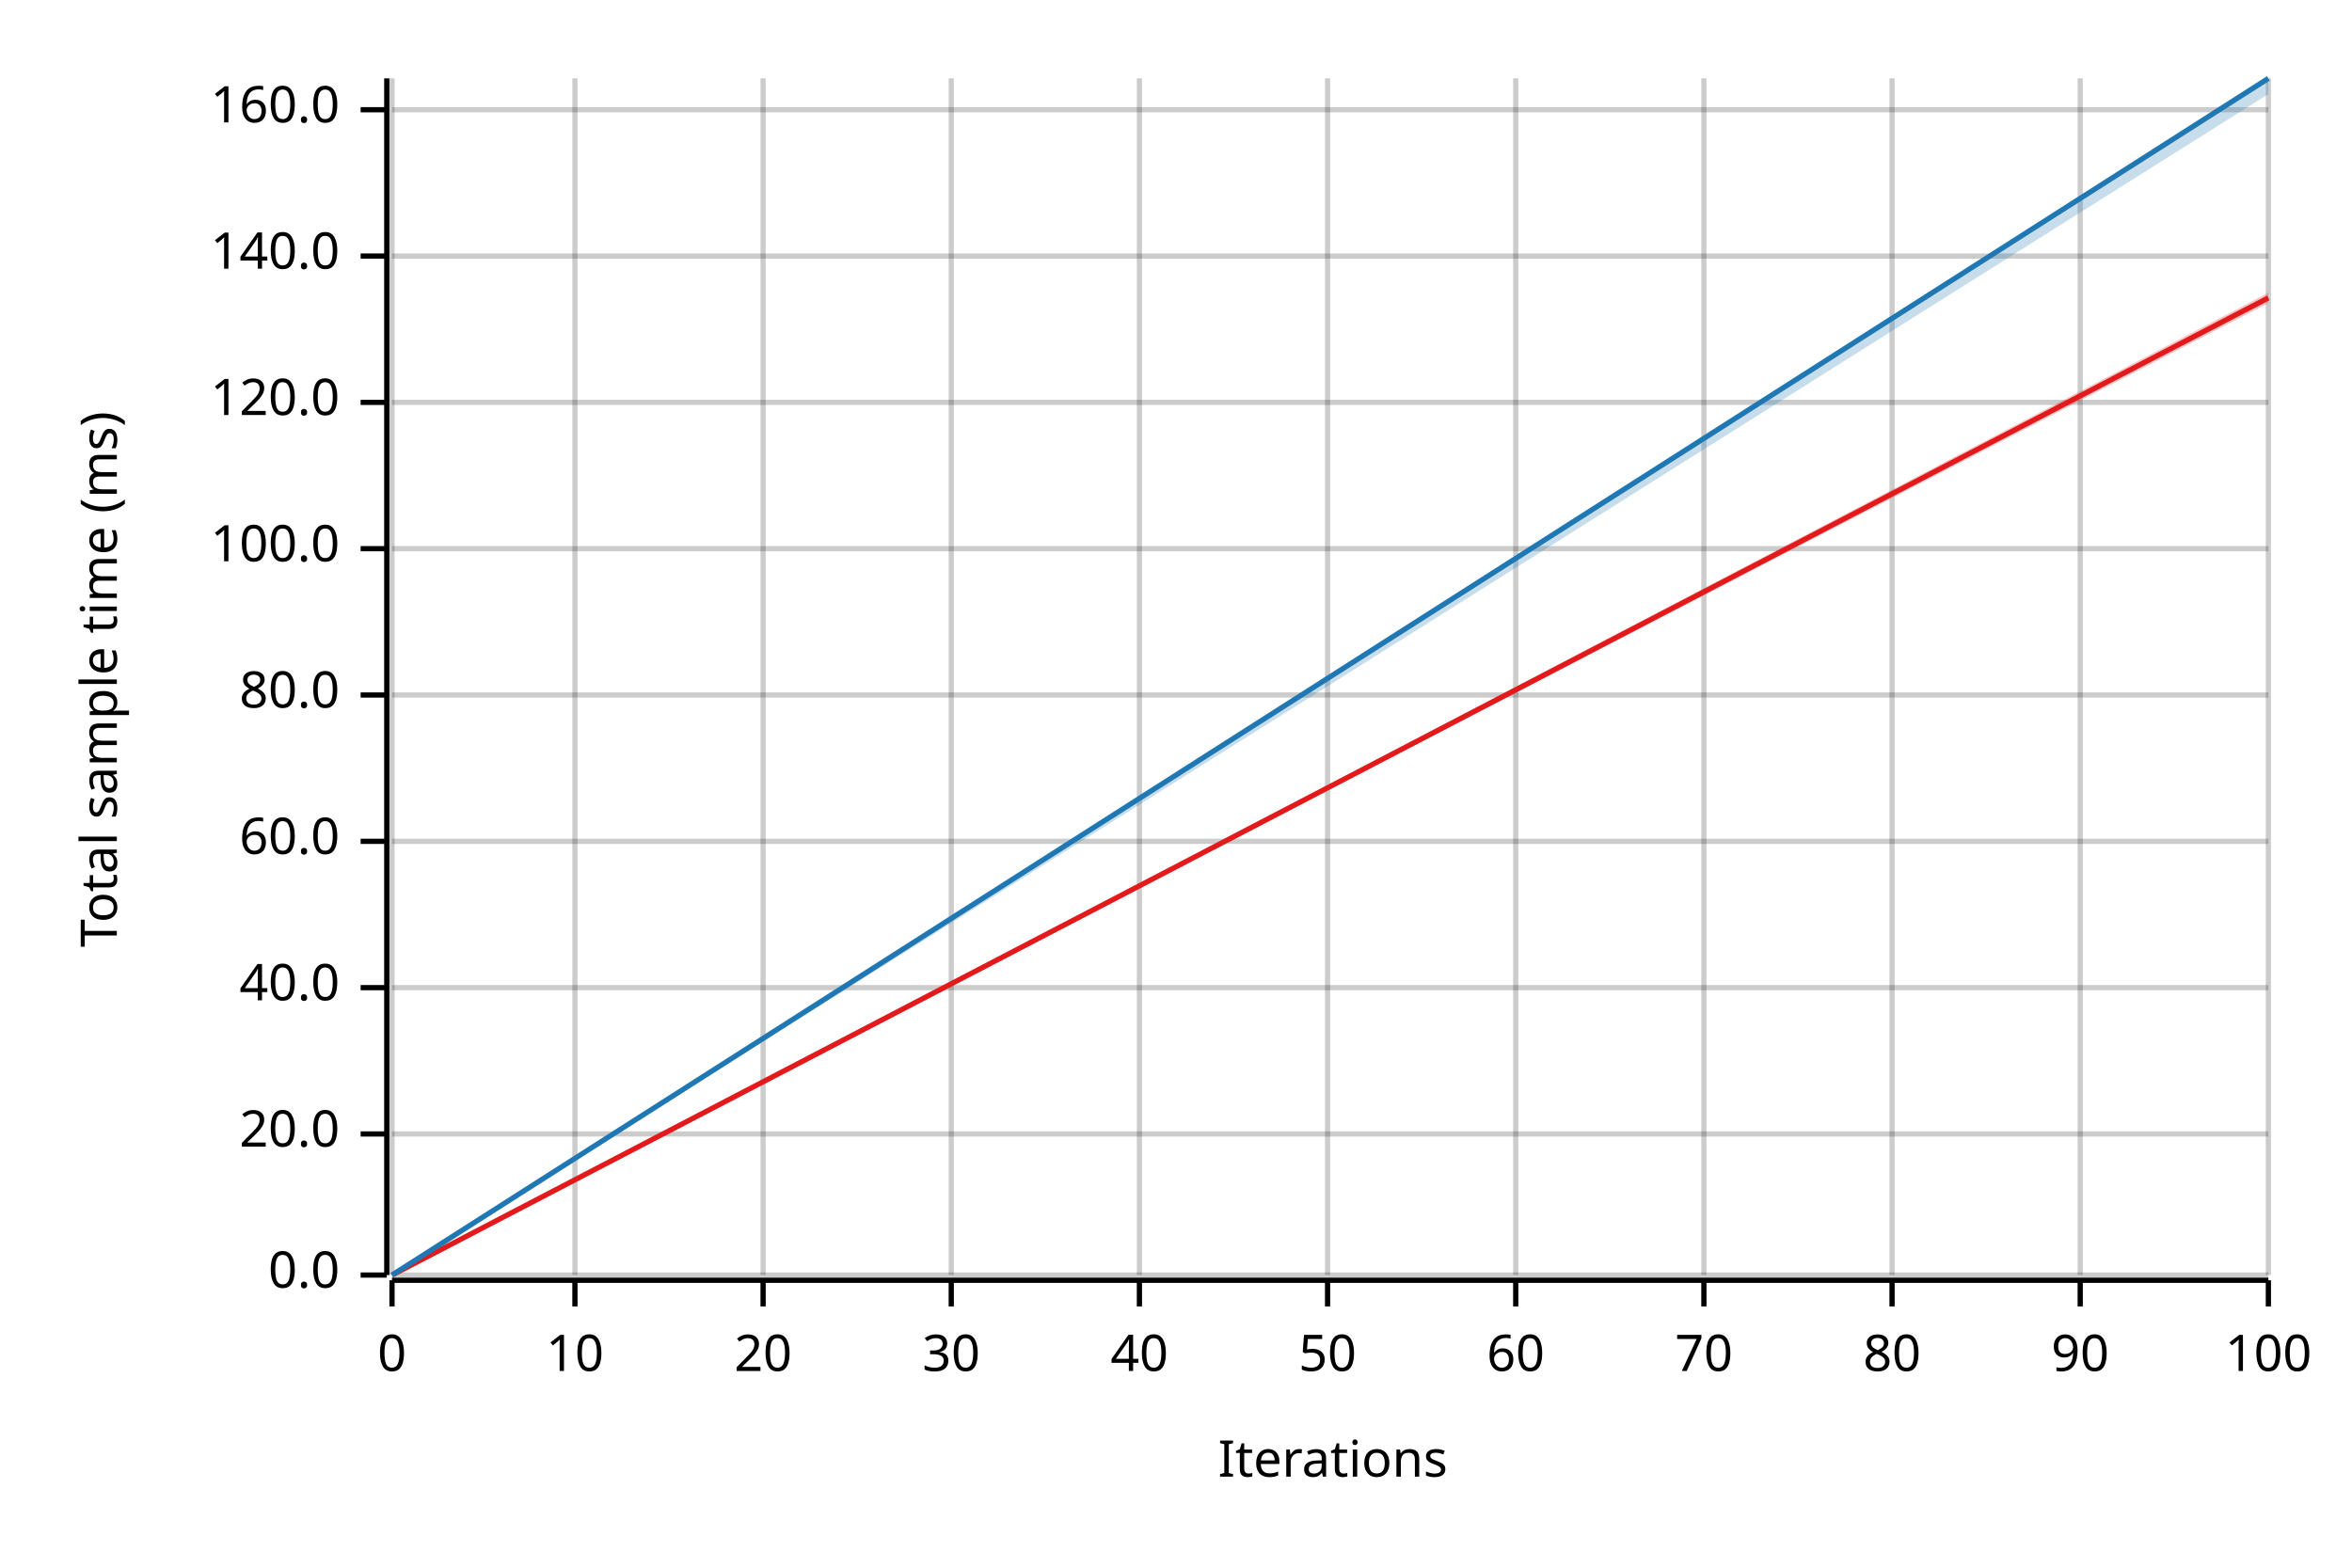
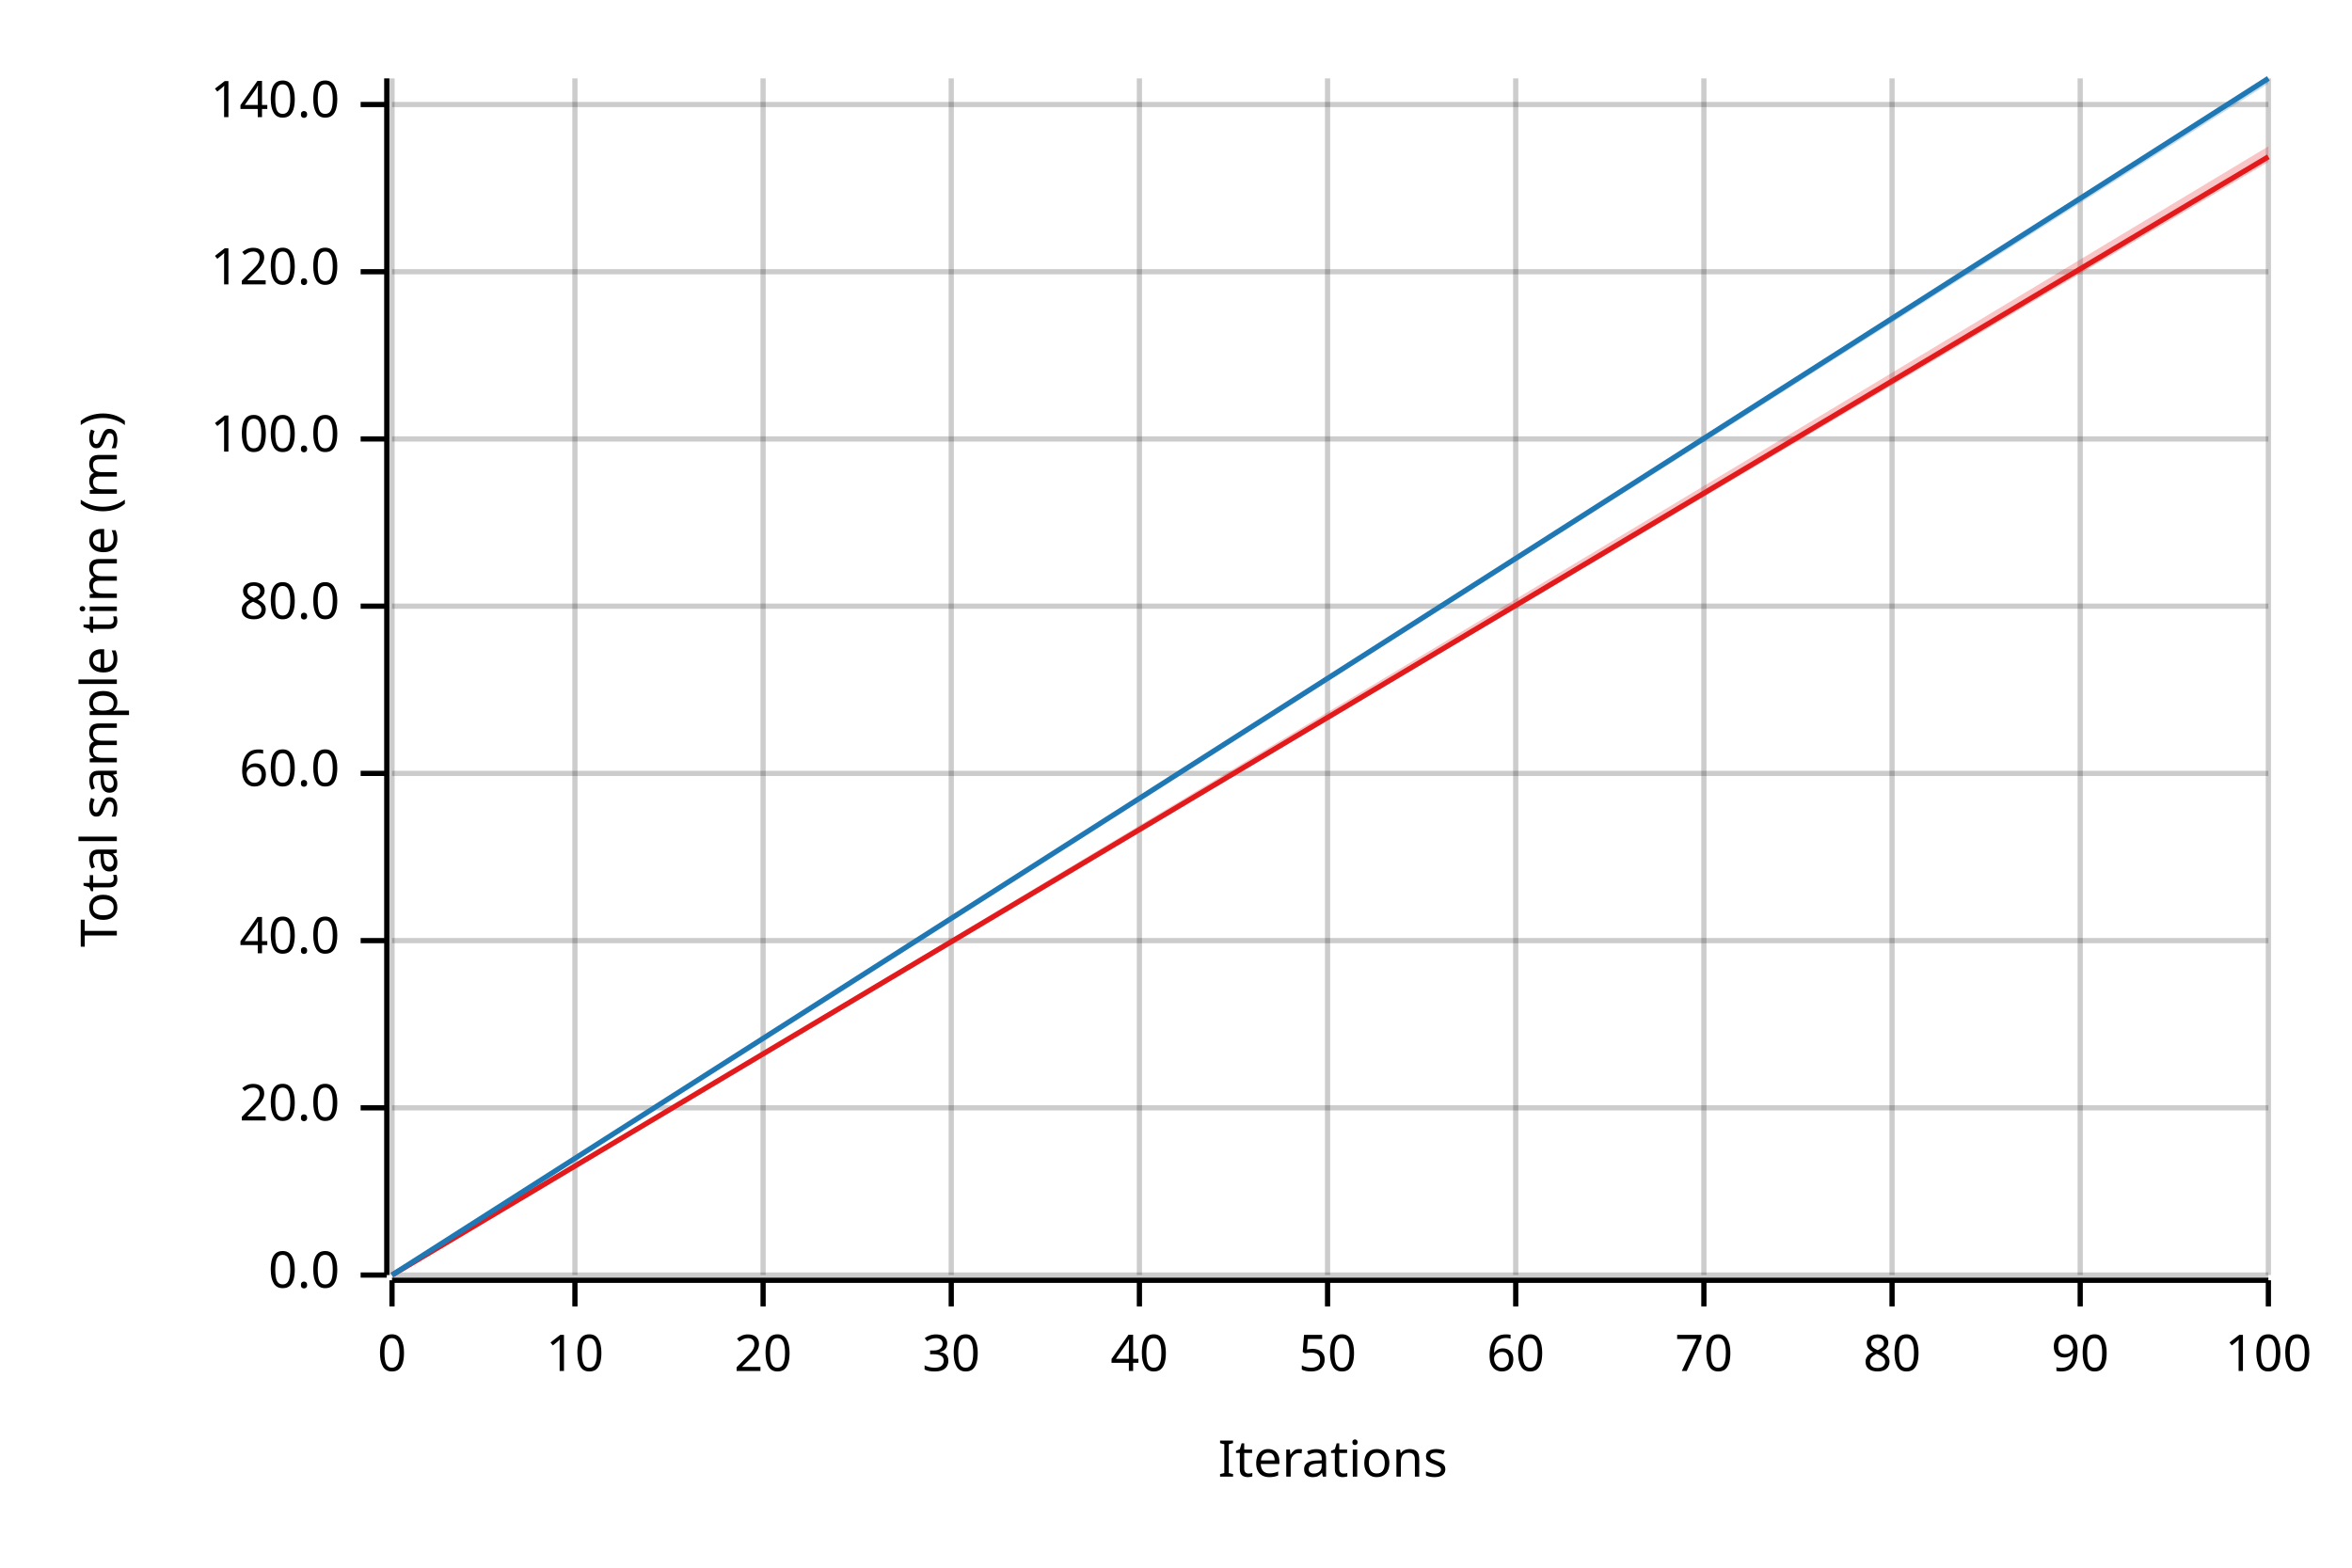
<svg xmlns="http://www.w3.org/2000/svg" width="450" height="300" viewBox="0 0 450 300">
  <text x="15" y="130" dy="0.76em" text-anchor="middle" font-family="sans-serif" font-size="9.677" opacity="1" fill="#000000" transform="rotate(270, 15, 130)">
Total sample time (ms)
</text>
  <text x="255" y="285" dy="-0.5ex" text-anchor="middle" font-family="sans-serif" font-size="9.677" opacity="1" fill="#000000">
Iterations
</text>
  <line opacity="0.2" stroke="#000000" stroke-width="1" x1="75" y1="244" x2="75" y2="15" />
  <line opacity="0.2" stroke="#000000" stroke-width="1" x1="110" y1="244" x2="110" y2="15" />
  <line opacity="0.2" stroke="#000000" stroke-width="1" x1="146" y1="244" x2="146" y2="15" />
  <line opacity="0.2" stroke="#000000" stroke-width="1" x1="182" y1="244" x2="182" y2="15" />
  <line opacity="0.2" stroke="#000000" stroke-width="1" x1="218" y1="244" x2="218" y2="15" />
  <line opacity="0.2" stroke="#000000" stroke-width="1" x1="254" y1="244" x2="254" y2="15" />
  <line opacity="0.2" stroke="#000000" stroke-width="1" x1="290" y1="244" x2="290" y2="15" />
  <line opacity="0.2" stroke="#000000" stroke-width="1" x1="326" y1="244" x2="326" y2="15" />
  <line opacity="0.2" stroke="#000000" stroke-width="1" x1="362" y1="244" x2="362" y2="15" />
  <line opacity="0.2" stroke="#000000" stroke-width="1" x1="398" y1="244" x2="398" y2="15" />
  <line opacity="0.2" stroke="#000000" stroke-width="1" x1="434" y1="244" x2="434" y2="15" />
  <line opacity="0.2" stroke="#000000" stroke-width="1" x1="75" y1="244" x2="434" y2="244" />
-   <line opacity="0.2" stroke="#000000" stroke-width="1" x1="75" y1="217" x2="434" y2="217" />
-   <line opacity="0.2" stroke="#000000" stroke-width="1" x1="75" y1="189" x2="434" y2="189" />
-   <line opacity="0.2" stroke="#000000" stroke-width="1" x1="75" y1="161" x2="434" y2="161" />
-   <line opacity="0.2" stroke="#000000" stroke-width="1" x1="75" y1="133" x2="434" y2="133" />
-   <line opacity="0.2" stroke="#000000" stroke-width="1" x1="75" y1="105" x2="434" y2="105" />
-   <line opacity="0.2" stroke="#000000" stroke-width="1" x1="75" y1="77" x2="434" y2="77" />
-   <line opacity="0.2" stroke="#000000" stroke-width="1" x1="75" y1="49" x2="434" y2="49" />
-   <line opacity="0.2" stroke="#000000" stroke-width="1" x1="75" y1="21" x2="434" y2="21" />
+   <line opacity="0.2" stroke="#000000" stroke-width="1" x1="75" y1="212" x2="434" y2="212" />
+   <line opacity="0.2" stroke="#000000" stroke-width="1" x1="75" y1="180" x2="434" y2="180" />
+   <line opacity="0.2" stroke="#000000" stroke-width="1" x1="75" y1="148" x2="434" y2="148" />
+   <line opacity="0.2" stroke="#000000" stroke-width="1" x1="75" y1="116" x2="434" y2="116" />
+   <line opacity="0.2" stroke="#000000" stroke-width="1" x1="75" y1="84" x2="434" y2="84" />
+   <line opacity="0.2" stroke="#000000" stroke-width="1" x1="75" y1="52" x2="434" y2="52" />
+   <line opacity="0.2" stroke="#000000" stroke-width="1" x1="75" y1="20" x2="434" y2="20" />
  <polyline fill="none" opacity="1" stroke="#000000" stroke-width="1" points="74,15 74,244 " />
  <text x="65" y="244" dy="0.5ex" text-anchor="end" font-family="sans-serif" font-size="9.677" opacity="1" fill="#000000">
0.0
</text>
  <polyline fill="none" opacity="1" stroke="#000000" stroke-width="1" points="69,244 74,244 " />
-   <text x="65" y="217" dy="0.5ex" text-anchor="end" font-family="sans-serif" font-size="9.677" opacity="1" fill="#000000">
+   <text x="65" y="212" dy="0.5ex" text-anchor="end" font-family="sans-serif" font-size="9.677" opacity="1" fill="#000000">
20.0
</text>
-   <polyline fill="none" opacity="1" stroke="#000000" stroke-width="1" points="69,217 74,217 " />
-   <text x="65" y="189" dy="0.5ex" text-anchor="end" font-family="sans-serif" font-size="9.677" opacity="1" fill="#000000">
+   <polyline fill="none" opacity="1" stroke="#000000" stroke-width="1" points="69,212 74,212 " />
+   <text x="65" y="180" dy="0.5ex" text-anchor="end" font-family="sans-serif" font-size="9.677" opacity="1" fill="#000000">
40.0
</text>
-   <polyline fill="none" opacity="1" stroke="#000000" stroke-width="1" points="69,189 74,189 " />
-   <text x="65" y="161" dy="0.5ex" text-anchor="end" font-family="sans-serif" font-size="9.677" opacity="1" fill="#000000">
+   <polyline fill="none" opacity="1" stroke="#000000" stroke-width="1" points="69,180 74,180 " />
+   <text x="65" y="148" dy="0.5ex" text-anchor="end" font-family="sans-serif" font-size="9.677" opacity="1" fill="#000000">
60.0
</text>
-   <polyline fill="none" opacity="1" stroke="#000000" stroke-width="1" points="69,161 74,161 " />
-   <text x="65" y="133" dy="0.5ex" text-anchor="end" font-family="sans-serif" font-size="9.677" opacity="1" fill="#000000">
+   <polyline fill="none" opacity="1" stroke="#000000" stroke-width="1" points="69,148 74,148 " />
+   <text x="65" y="116" dy="0.5ex" text-anchor="end" font-family="sans-serif" font-size="9.677" opacity="1" fill="#000000">
80.0
</text>
-   <polyline fill="none" opacity="1" stroke="#000000" stroke-width="1" points="69,133 74,133 " />
-   <text x="65" y="105" dy="0.5ex" text-anchor="end" font-family="sans-serif" font-size="9.677" opacity="1" fill="#000000">
+   <polyline fill="none" opacity="1" stroke="#000000" stroke-width="1" points="69,116 74,116 " />
+   <text x="65" y="84" dy="0.5ex" text-anchor="end" font-family="sans-serif" font-size="9.677" opacity="1" fill="#000000">
100.0
</text>
-   <polyline fill="none" opacity="1" stroke="#000000" stroke-width="1" points="69,105 74,105 " />
-   <text x="65" y="77" dy="0.5ex" text-anchor="end" font-family="sans-serif" font-size="9.677" opacity="1" fill="#000000">
+   <polyline fill="none" opacity="1" stroke="#000000" stroke-width="1" points="69,84 74,84 " />
+   <text x="65" y="52" dy="0.5ex" text-anchor="end" font-family="sans-serif" font-size="9.677" opacity="1" fill="#000000">
120.0
</text>
-   <polyline fill="none" opacity="1" stroke="#000000" stroke-width="1" points="69,77 74,77 " />
-   <text x="65" y="49" dy="0.5ex" text-anchor="end" font-family="sans-serif" font-size="9.677" opacity="1" fill="#000000">
+   <polyline fill="none" opacity="1" stroke="#000000" stroke-width="1" points="69,52 74,52 " />
+   <text x="65" y="20" dy="0.5ex" text-anchor="end" font-family="sans-serif" font-size="9.677" opacity="1" fill="#000000">
140.0
</text>
-   <polyline fill="none" opacity="1" stroke="#000000" stroke-width="1" points="69,49 74,49 " />
-   <text x="65" y="21" dy="0.5ex" text-anchor="end" font-family="sans-serif" font-size="9.677" opacity="1" fill="#000000">
- 160.0
- </text>
-   <polyline fill="none" opacity="1" stroke="#000000" stroke-width="1" points="69,21 74,21 " />
+   <polyline fill="none" opacity="1" stroke="#000000" stroke-width="1" points="69,20 74,20 " />
  <polyline fill="none" opacity="1" stroke="#000000" stroke-width="1" points="75,245 434,245 " />
  <text x="75" y="255" dy="0.76em" text-anchor="middle" font-family="sans-serif" font-size="9.677" opacity="1" fill="#000000">
0
</text>
  <polyline fill="none" opacity="1" stroke="#000000" stroke-width="1" points="75,245 75,250 " />
  <text x="110" y="255" dy="0.76em" text-anchor="middle" font-family="sans-serif" font-size="9.677" opacity="1" fill="#000000">
10
</text>
  <polyline fill="none" opacity="1" stroke="#000000" stroke-width="1" points="110,245 110,250 " />
  <text x="146" y="255" dy="0.76em" text-anchor="middle" font-family="sans-serif" font-size="9.677" opacity="1" fill="#000000">
20
</text>
  <polyline fill="none" opacity="1" stroke="#000000" stroke-width="1" points="146,245 146,250 " />
  <text x="182" y="255" dy="0.76em" text-anchor="middle" font-family="sans-serif" font-size="9.677" opacity="1" fill="#000000">
30
</text>
  <polyline fill="none" opacity="1" stroke="#000000" stroke-width="1" points="182,245 182,250 " />
  <text x="218" y="255" dy="0.76em" text-anchor="middle" font-family="sans-serif" font-size="9.677" opacity="1" fill="#000000">
40
</text>
  <polyline fill="none" opacity="1" stroke="#000000" stroke-width="1" points="218,245 218,250 " />
  <text x="254" y="255" dy="0.76em" text-anchor="middle" font-family="sans-serif" font-size="9.677" opacity="1" fill="#000000">
50
</text>
  <polyline fill="none" opacity="1" stroke="#000000" stroke-width="1" points="254,245 254,250 " />
  <text x="290" y="255" dy="0.76em" text-anchor="middle" font-family="sans-serif" font-size="9.677" opacity="1" fill="#000000">
60
</text>
  <polyline fill="none" opacity="1" stroke="#000000" stroke-width="1" points="290,245 290,250 " />
  <text x="326" y="255" dy="0.76em" text-anchor="middle" font-family="sans-serif" font-size="9.677" opacity="1" fill="#000000">
70
</text>
  <polyline fill="none" opacity="1" stroke="#000000" stroke-width="1" points="326,245 326,250 " />
  <text x="362" y="255" dy="0.76em" text-anchor="middle" font-family="sans-serif" font-size="9.677" opacity="1" fill="#000000">
80
</text>
  <polyline fill="none" opacity="1" stroke="#000000" stroke-width="1" points="362,245 362,250 " />
  <text x="398" y="255" dy="0.76em" text-anchor="middle" font-family="sans-serif" font-size="9.677" opacity="1" fill="#000000">
90
</text>
  <polyline fill="none" opacity="1" stroke="#000000" stroke-width="1" points="398,245 398,250 " />
  <text x="434" y="255" dy="0.76em" text-anchor="middle" font-family="sans-serif" font-size="9.677" opacity="1" fill="#000000">
100
</text>
  <polyline fill="none" opacity="1" stroke="#000000" stroke-width="1" points="434,245 434,250 " />
-   <polyline fill="none" opacity="1" stroke="#E31A1C" stroke-width="1" points="75,244 434,57 " />
-   <polygon opacity="0.25" fill="#E31A1C" points="75,244 434,58 434,56 " />
+   <polyline fill="none" opacity="1" stroke="#E31A1C" stroke-width="1" points="75,244 434,30 " />
+   <polygon opacity="0.25" fill="#E31A1C" points="75,244 434,31 434,28 " />
  <polyline fill="none" opacity="1" stroke="#1F78B4" stroke-width="1" points="75,244 434,15 " />
-   <polygon opacity="0.25" fill="#1F78B4" points="75,244 434,18 434,15 " />
+   <polygon opacity="0.25" fill="#1F78B4" points="75,244 434,16 434,15 " />
</svg>
